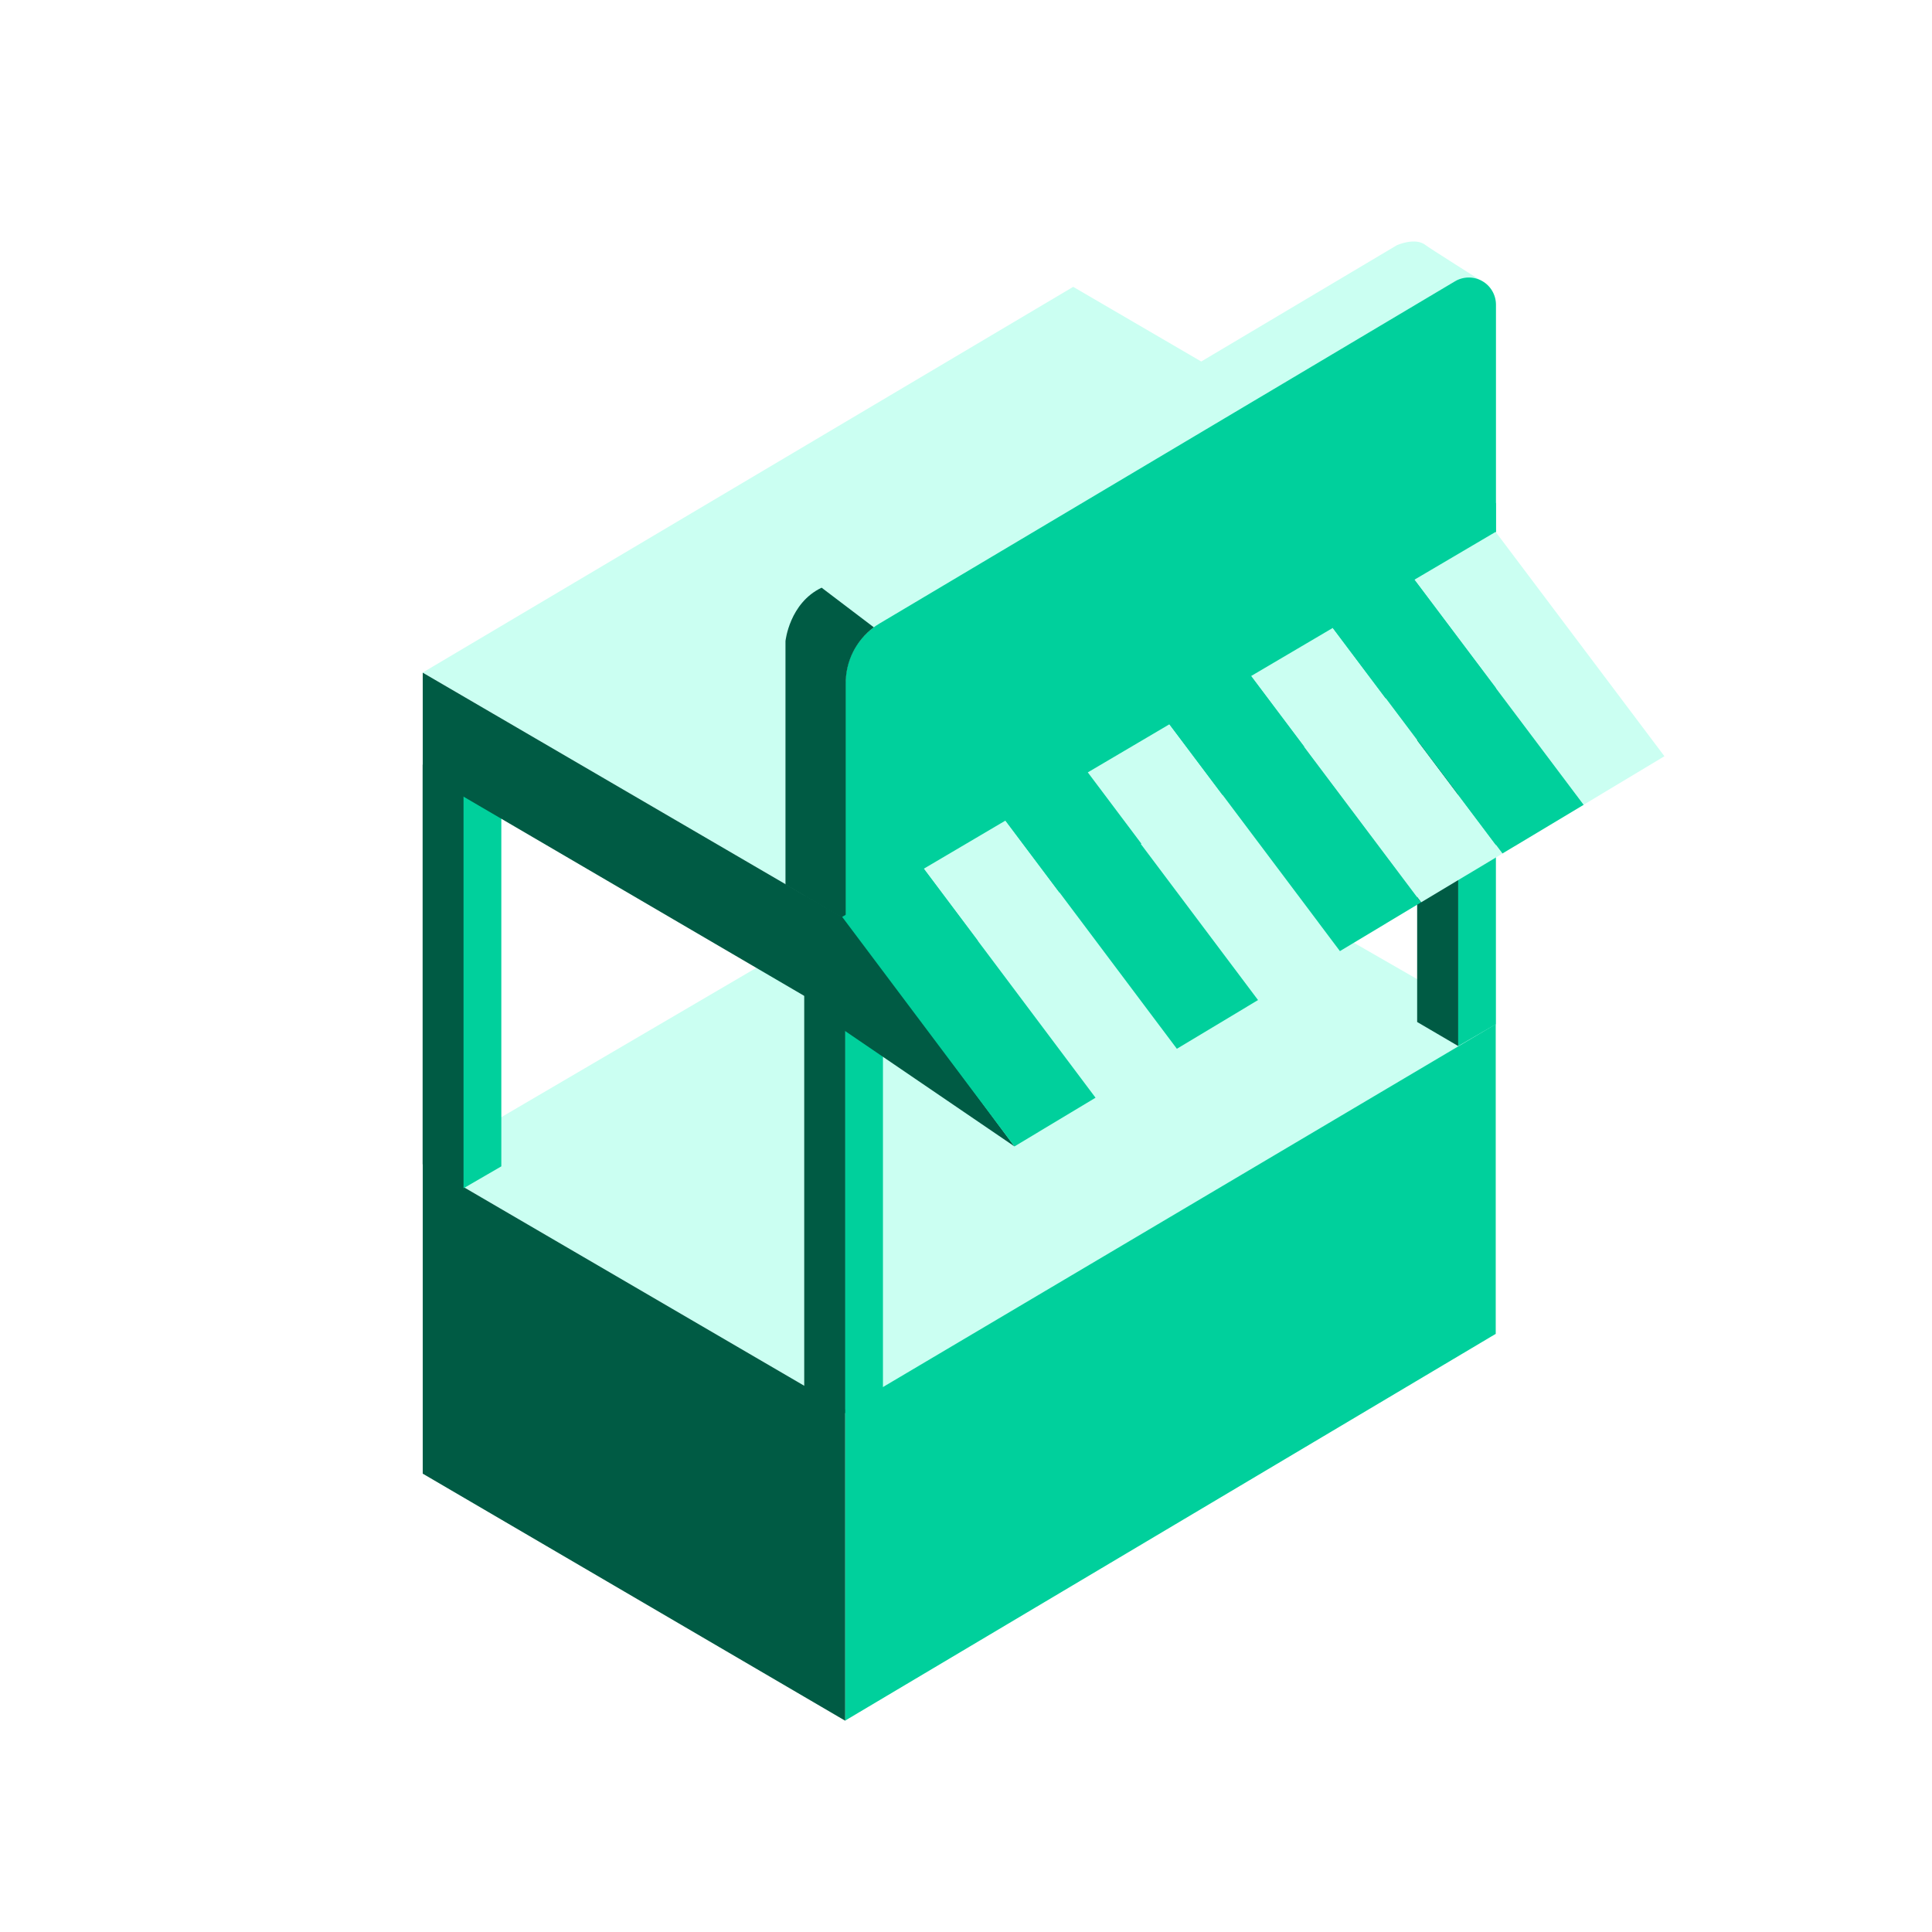
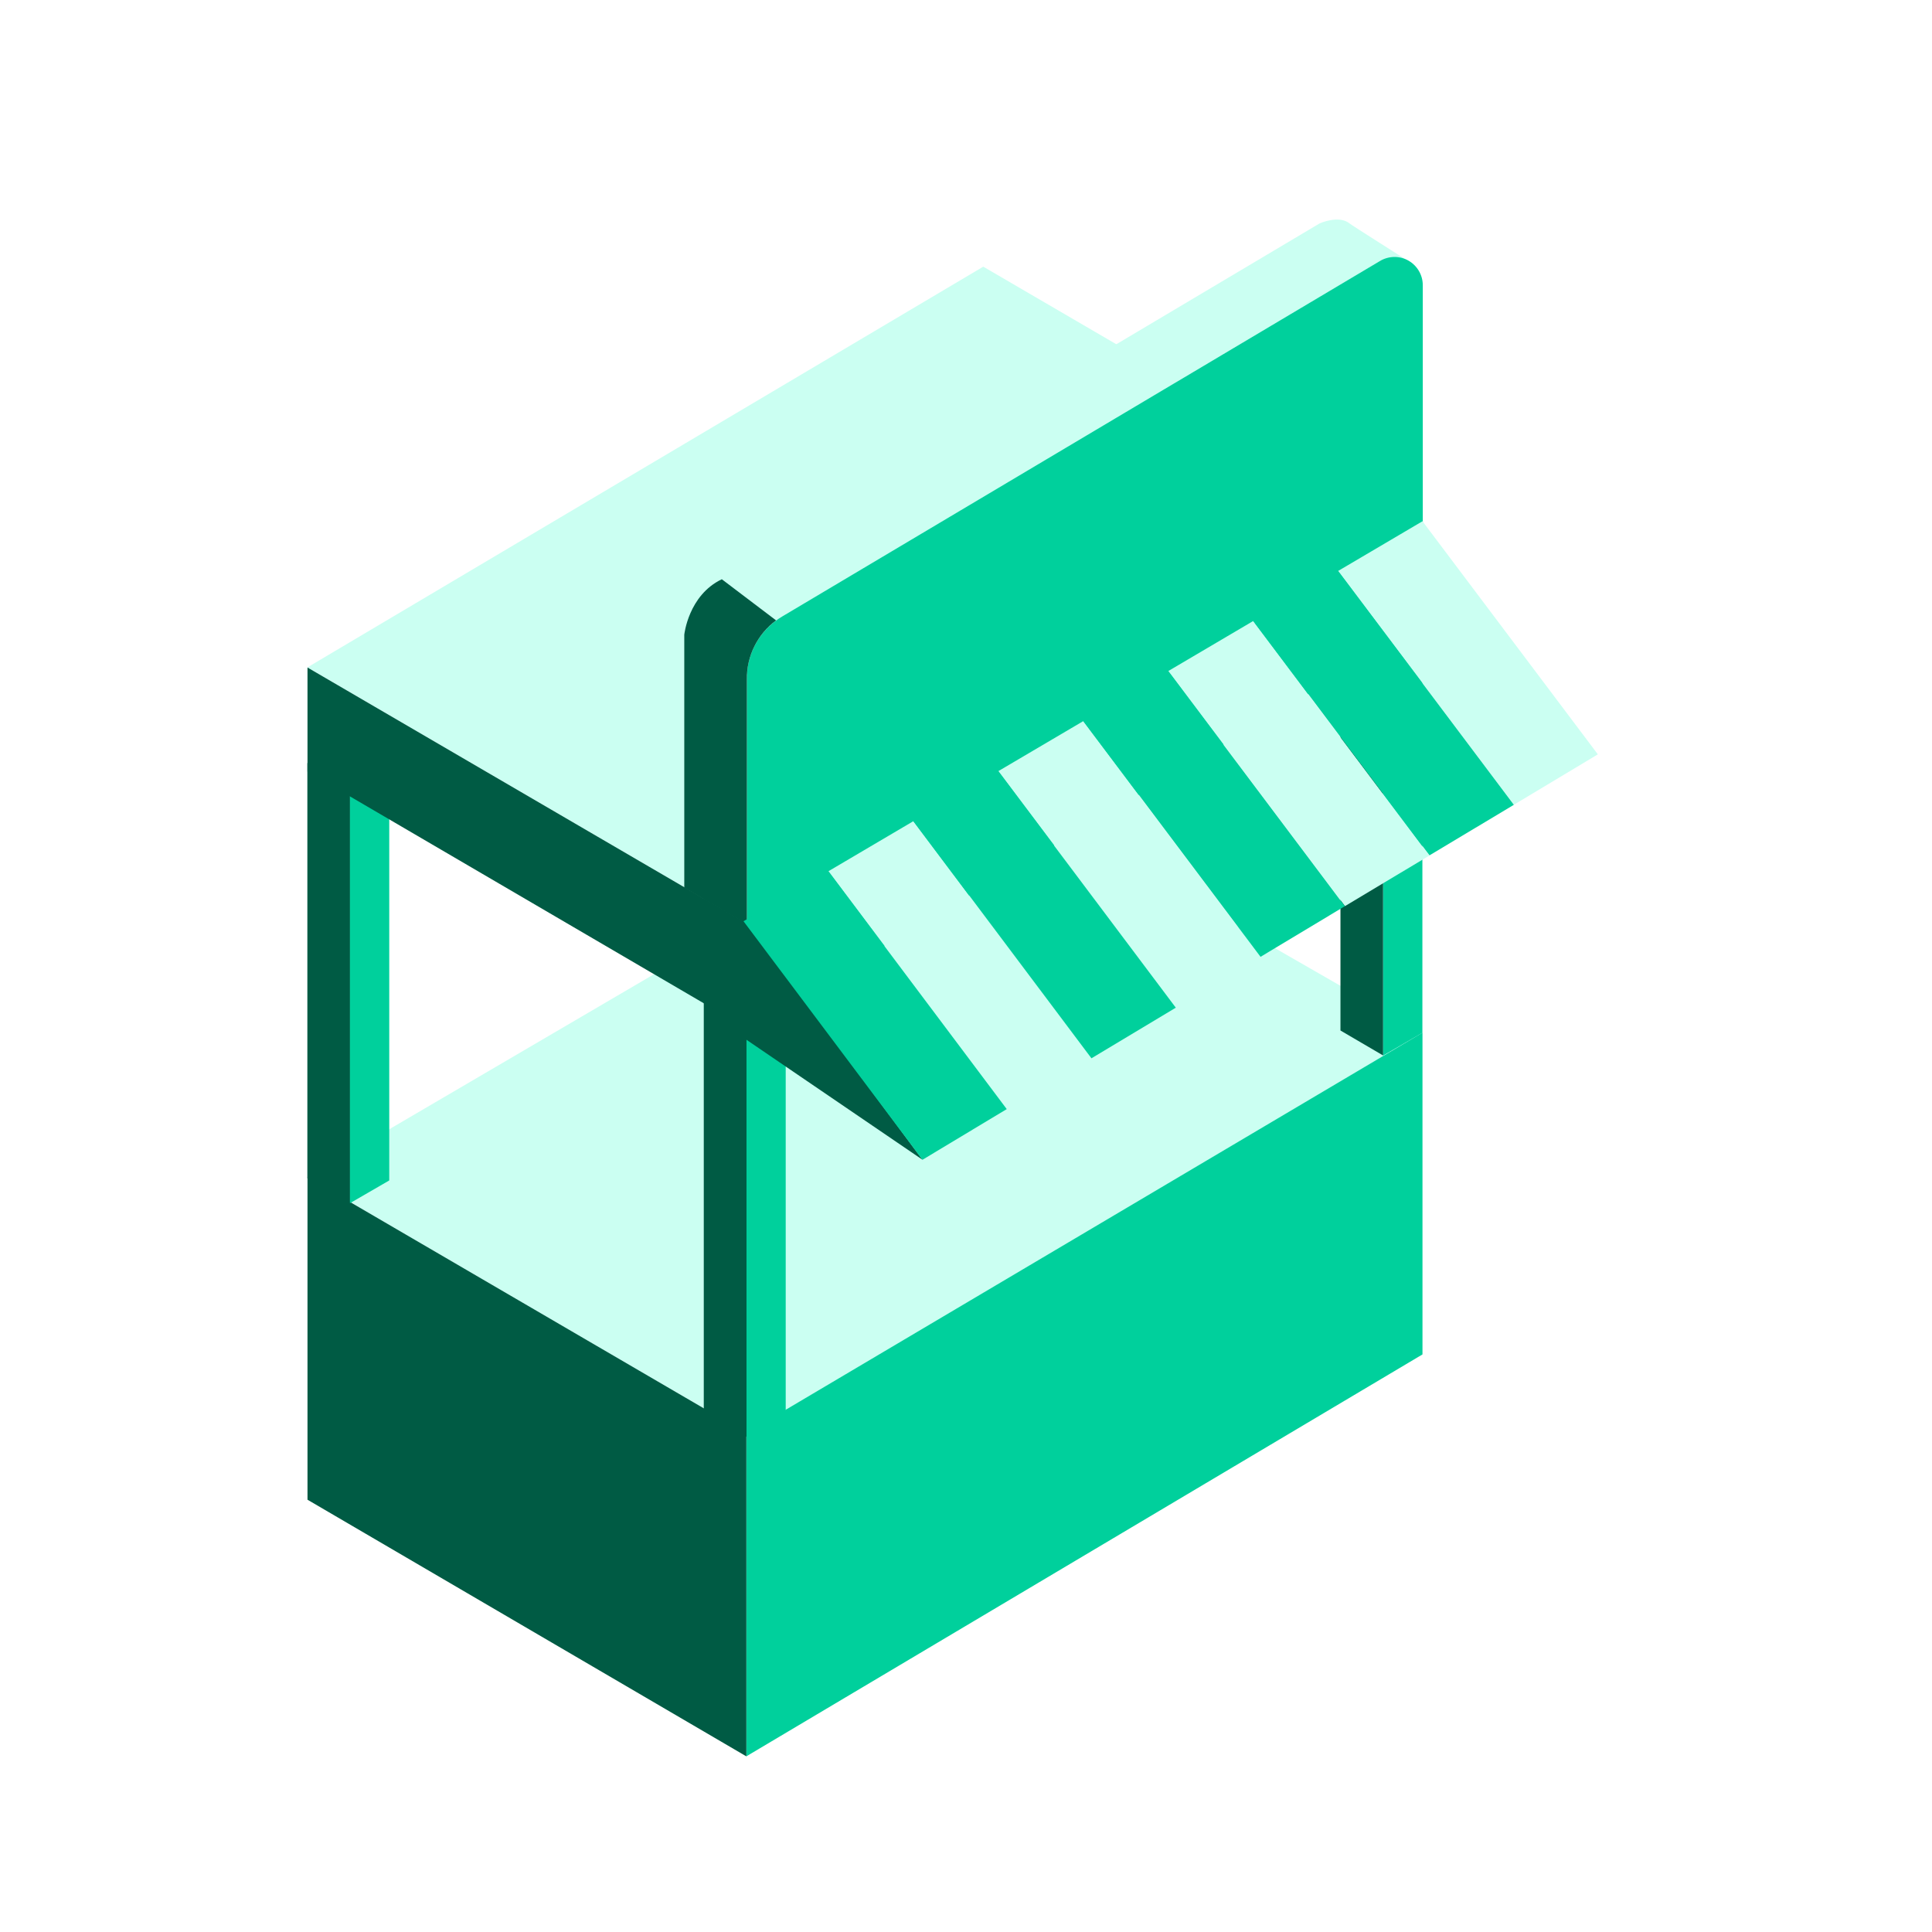
- <svg xmlns="http://www.w3.org/2000/svg" width="64" height="64" viewBox="0 0 64 64" fill="none">
-   <path d="M35.575 25.9L14 38.534L28.003 46.7L49.554 33.935L35.575 25.9Z" fill="#CBFFF2" />
-   <path d="M49.548 33.927L27.992 46.692V57L49.548 44.186V33.927Z" fill="#00D09C" />
-   <path d="M14.004 38.534V48.817L27.996 57V46.695L14.004 38.534Z" fill="#005B44" />
-   <path d="M26.641 28.75V46.015L28.004 46.815V29.544L26.641 28.75Z" fill="#005B44" />
-   <path d="M29.249 28.821L28 29.541V46.812L29.249 46.089V28.821Z" fill="#00D09C" />
-   <path d="M29.251 28.821L28.002 29.541L26.641 28.75L27.89 28.03L29.251 28.821Z" fill="#CBFFF2" />
-   <path d="M46.945 16.587V33.855L48.306 34.652V17.381L46.945 16.587Z" fill="#005B44" />
-   <path d="M49.554 16.658L48.305 17.381V34.652L49.554 33.929V16.658Z" fill="#00D09C" />
-   <path d="M49.556 16.661L48.306 17.381L46.945 16.59L48.194 15.867L49.556 16.661Z" fill="#CBFFF2" />
-   <path d="M14 25.326V38.566L15.361 39.363V26.12L14 25.326Z" fill="#005B44" />
-   <path d="M16.607 25.398L15.355 26.118V39.363L16.607 38.637V25.398Z" fill="#00D09C" />
-   <path d="M16.61 25.398L15.361 26.12L14 25.327L15.249 24.607L16.61 25.398Z" fill="#CBFFF2" />
-   <path d="M35.551 9.502L14 22.281L28.003 30.447L49.554 17.669L35.551 9.502Z" fill="#CBFFF2" />
-   <path d="M49.548 17.673L27.992 30.441V33.78L49.548 20.968V17.673Z" fill="#00D09C" />
-   <path d="M14.004 22.283V25.6L27.996 33.782V30.441L14.004 22.283Z" fill="#005B44" />
-   <path d="M49.113 9.33C49.113 9.33 47.272 8.168 47.226 8.121C46.888 7.848 46.277 8.121 46.277 8.121L27.211 19.454L28.938 20.769L48.235 9.302L49.113 9.33Z" fill="#CBFFF2" />
-   <path d="M28.008 30.466L49.556 17.66V10.102C49.557 9.942 49.516 9.784 49.436 9.645C49.357 9.506 49.242 9.391 49.103 9.312C48.964 9.232 48.806 9.191 48.646 9.193C48.486 9.195 48.329 9.239 48.192 9.322L29.145 20.649C28.799 20.849 28.512 21.136 28.313 21.482C28.113 21.827 28.008 22.22 28.008 22.619V30.466Z" fill="#00D09C" />
-   <path d="M27.217 19.468C26.148 19.978 26.02 21.238 26.02 21.238V29.304L28.016 30.469V22.66C28.011 22.295 28.092 21.934 28.254 21.607C28.416 21.281 28.653 20.997 28.946 20.78" fill="#005B44" />
-   <path d="M36.291 36.36L38.981 34.745L33.305 27.184L30.602 28.777L36.291 36.36Z" fill="#CBFFF2" />
-   <path d="M27.887 30.264L33.606 37.977L27.971 34.137L27.887 30.264Z" fill="#005B44" />
-   <path d="M41.698 33.125L44.387 31.51L38.738 23.993L36.035 25.586L41.698 33.125Z" fill="#CBFFF2" />
-   <path d="M47.078 29.89L49.767 28.278L44.148 20.802L41.445 22.394L47.078 29.89Z" fill="#CBFFF2" />
-   <path d="M52.461 26.658L55.136 25.051L49.545 17.619L46.855 19.203L52.461 26.658Z" fill="#CBFFF2" />
-   <path d="M30.602 28.78L27.898 30.373L33.605 37.977L36.291 36.363L30.602 28.78Z" fill="#00D09C" />
-   <path d="M38.985 34.742L41.674 33.128L36.012 25.589L33.309 27.181L38.985 34.742Z" fill="#00D09C" />
-   <path d="M44.387 31.507L47.074 29.892L41.441 22.397L38.738 23.99L44.387 31.507Z" fill="#00D09C" />
-   <path d="M44.152 20.799L49.771 28.273L52.461 26.661L46.855 19.206L44.152 20.799Z" fill="#00D09C" />
+ <svg xmlns="http://www.w3.org/2000/svg" width="44" height="44" viewBox="0 0 44 44" fill="none">
+   <path d="M22.411 17.786L7 26.81L17.003 32.643L32.396 23.525L22.411 17.786Z" fill="#CBFFF2" />
+   <path d="M32.396 23.519L16.998 32.637V39.999L32.396 30.846V23.519Z" fill="#00D09C" />
+   <path d="M7.003 26.81V34.155L16.998 40V32.639L7.003 26.81Z" fill="#005B44" />
+   <path d="M16.028 19.821V32.154L17.002 32.724V20.388L16.028 19.821Z" fill="#005B44" />
+   <path d="M17.894 19.872L17.001 20.386V32.723L17.894 32.206V19.872Z" fill="#00D09C" />
+   <path d="M17.892 19.872L17 20.386L16.028 19.821L16.92 19.307L17.892 19.872Z" fill="#CBFFF2" />
+   <path d="M30.528 11.134V23.469L31.5 24.038V11.701L30.528 11.134Z" fill="#005B44" />
+   <path d="M32.394 11.185L31.502 11.701V24.038L32.394 23.521V11.185Z" fill="#00D09C" />
+   <path d="M32.392 11.187L31.5 11.701L30.528 11.136L31.42 10.62L32.392 11.187Z" fill="#CBFFF2" />
+   <path d="M7 17.376V26.833L7.972 27.402V17.943L7 17.376Z" fill="#005B44" />
+   <path d="M8.865 17.427L7.97 17.942V27.402L8.865 26.884V17.427Z" fill="#00D09C" />
+   <path d="M8.864 17.427L7.972 17.943L7 17.376L7.892 16.862L8.864 17.427Z" fill="#CBFFF2" />
+   <path d="M22.393 6.073L7 15.2L17.003 21.033L32.396 11.906L22.393 6.073Z" fill="#CBFFF2" />
+   <path d="M32.396 11.91L16.998 21.03V23.415L32.396 14.263V11.91Z" fill="#00D09C" />
+   <path d="M7.003 15.202V17.572L16.998 23.416V21.03L7.003 15.202Z" fill="#005B44" />
+   <path d="M32.081 5.95C32.081 5.95 30.766 5.12 30.733 5.087C30.491 4.892 30.055 5.087 30.055 5.087L16.437 13.182L17.67 14.121L31.454 5.93L32.081 5.95Z" fill="#CBFFF2" />
+   <path d="M17.011 21.047L32.403 11.9V6.501C32.404 6.387 32.374 6.274 32.317 6.175C32.26 6.076 32.178 5.994 32.079 5.937C31.98 5.88 31.867 5.851 31.753 5.852C31.638 5.854 31.526 5.885 31.428 5.944L17.823 14.035C17.577 14.178 17.372 14.383 17.229 14.63C17.086 14.877 17.011 15.157 17.011 15.442V21.047Z" fill="#00D09C" />
+   <path d="M16.439 13.192C15.676 13.556 15.584 14.456 15.584 14.456V20.217L17.01 21.049V15.471C17.006 15.211 17.064 14.953 17.18 14.72C17.296 14.486 17.465 14.284 17.675 14.129" fill="#005B44" />
+   <path d="M22.932 25.257L24.853 24.104L20.799 18.703L18.868 19.841L22.932 25.257Z" fill="#CBFFF2" />
+   <path d="M16.924 20.903L21.01 26.413L16.984 23.669L16.924 20.903Z" fill="#005B44" />
+   <path d="M26.783 22.946L28.704 21.793L24.669 16.424L22.738 17.561L26.783 22.946Z" fill="#CBFFF2" />
+   <path d="M30.631 20.636L32.552 19.485L28.539 14.144L26.608 15.282L30.631 20.636Z" fill="#CBFFF2" />
+   <path d="M34.479 18.327L36.39 17.18L32.396 11.871L30.475 13.003L34.479 18.327Z" fill="#CBFFF2" />
+   <path d="M18.864 19.843L16.933 20.981L21.009 26.413L22.928 25.259L18.864 19.843Z" fill="#00D09C" />
+   <path d="M24.857 24.102L26.778 22.949L22.734 17.564L20.803 18.701L24.857 24.102Z" fill="#00D09C" />
+   <path d="M28.708 21.791L30.627 20.638L26.604 15.284L24.673 16.422L28.708 21.791Z" fill="#00D09C" />
+   <path d="M28.543 14.142L32.556 19.48L34.477 18.329L30.474 13.004L28.543 14.142Z" fill="#00D09C" />
</svg>
